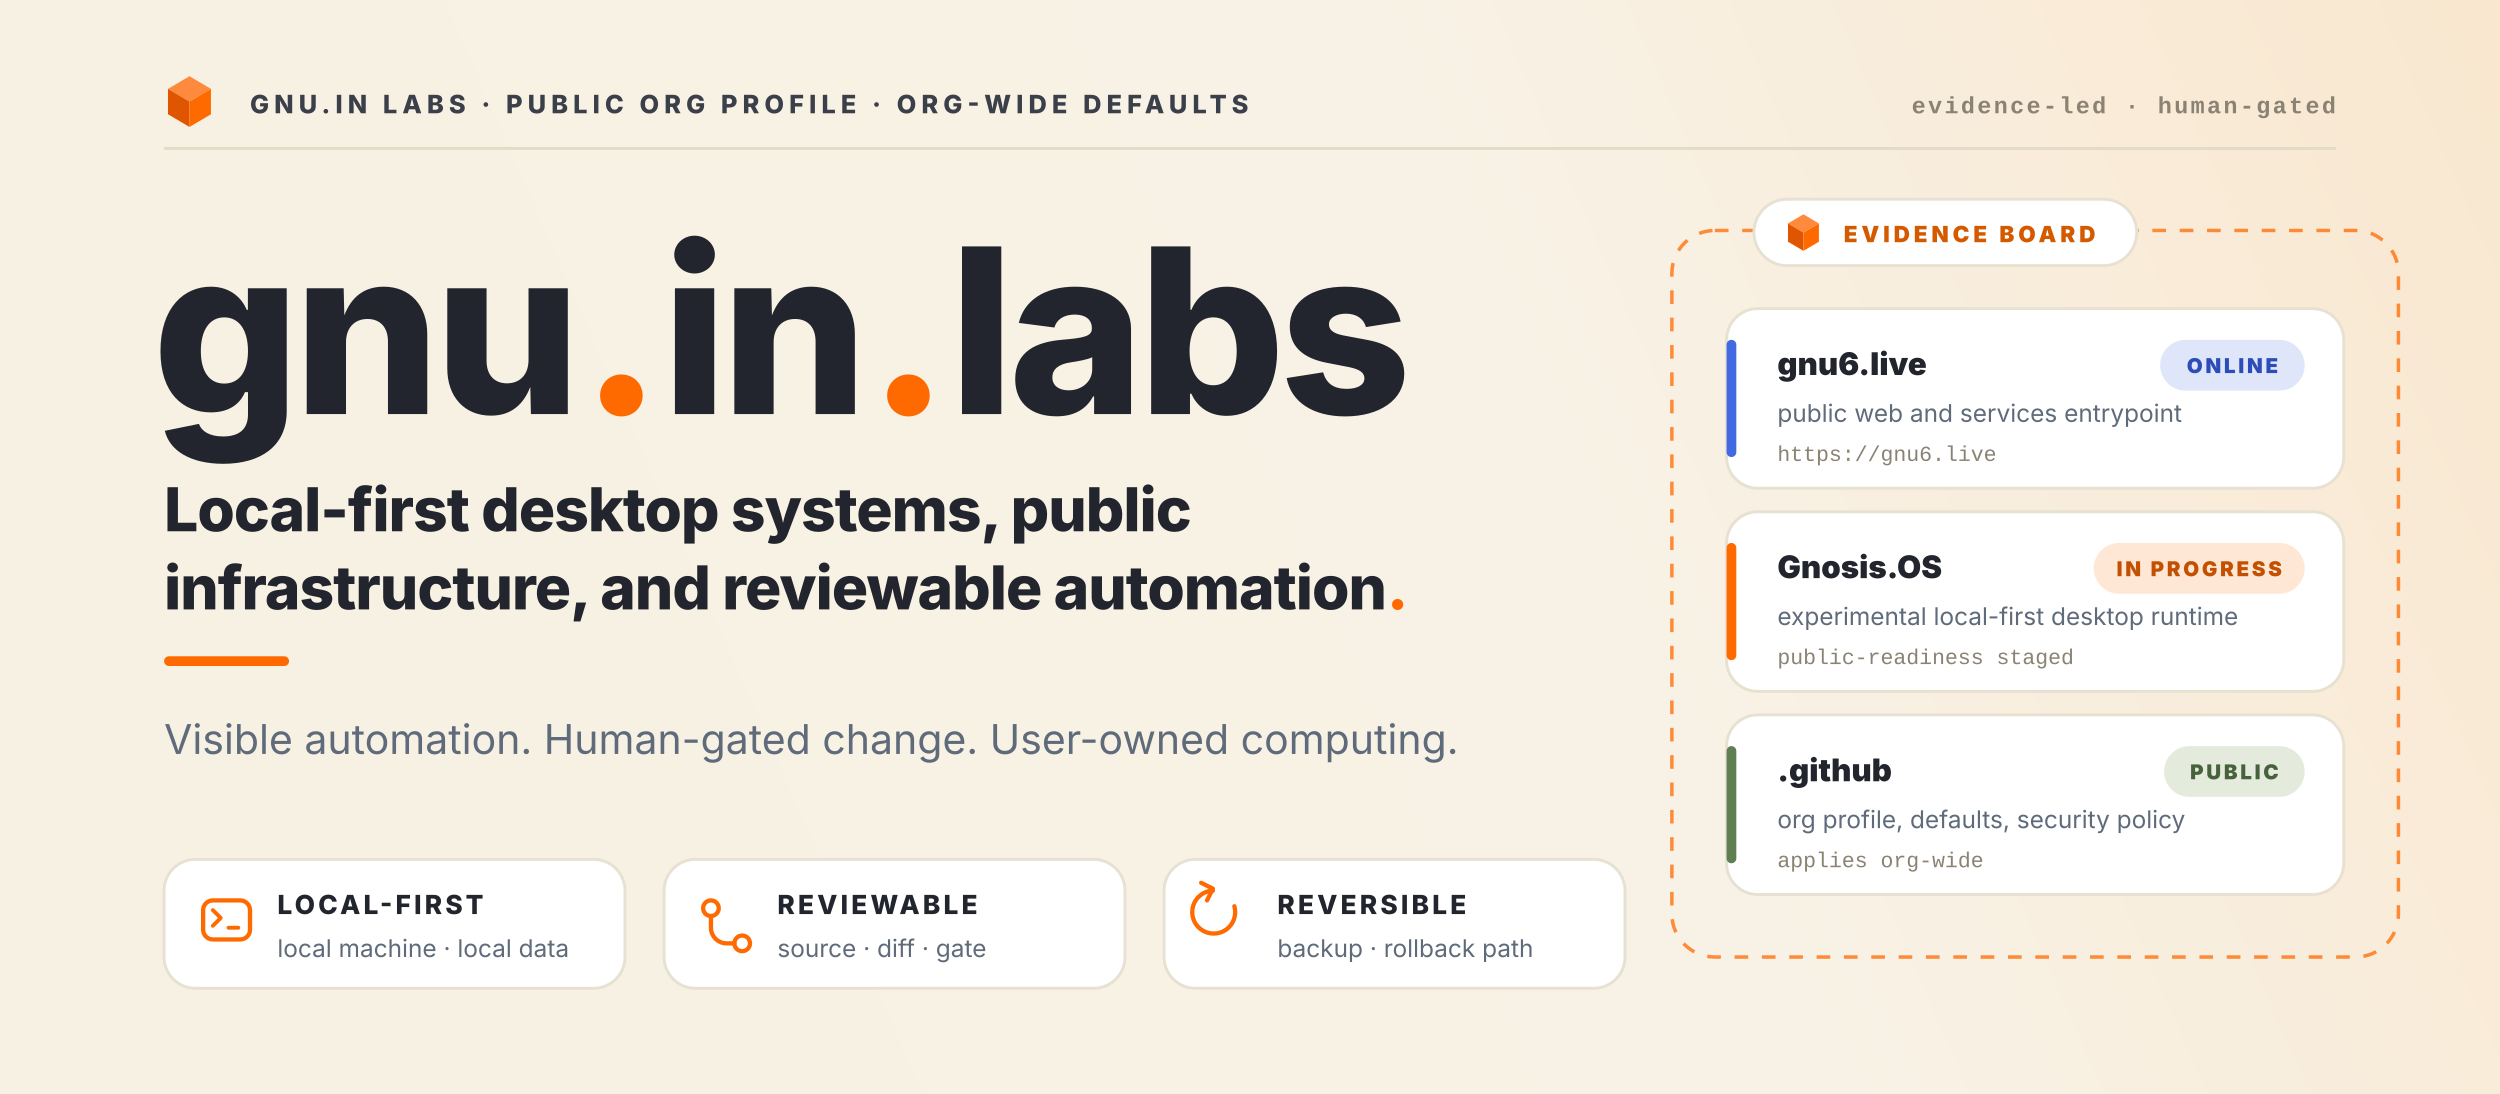
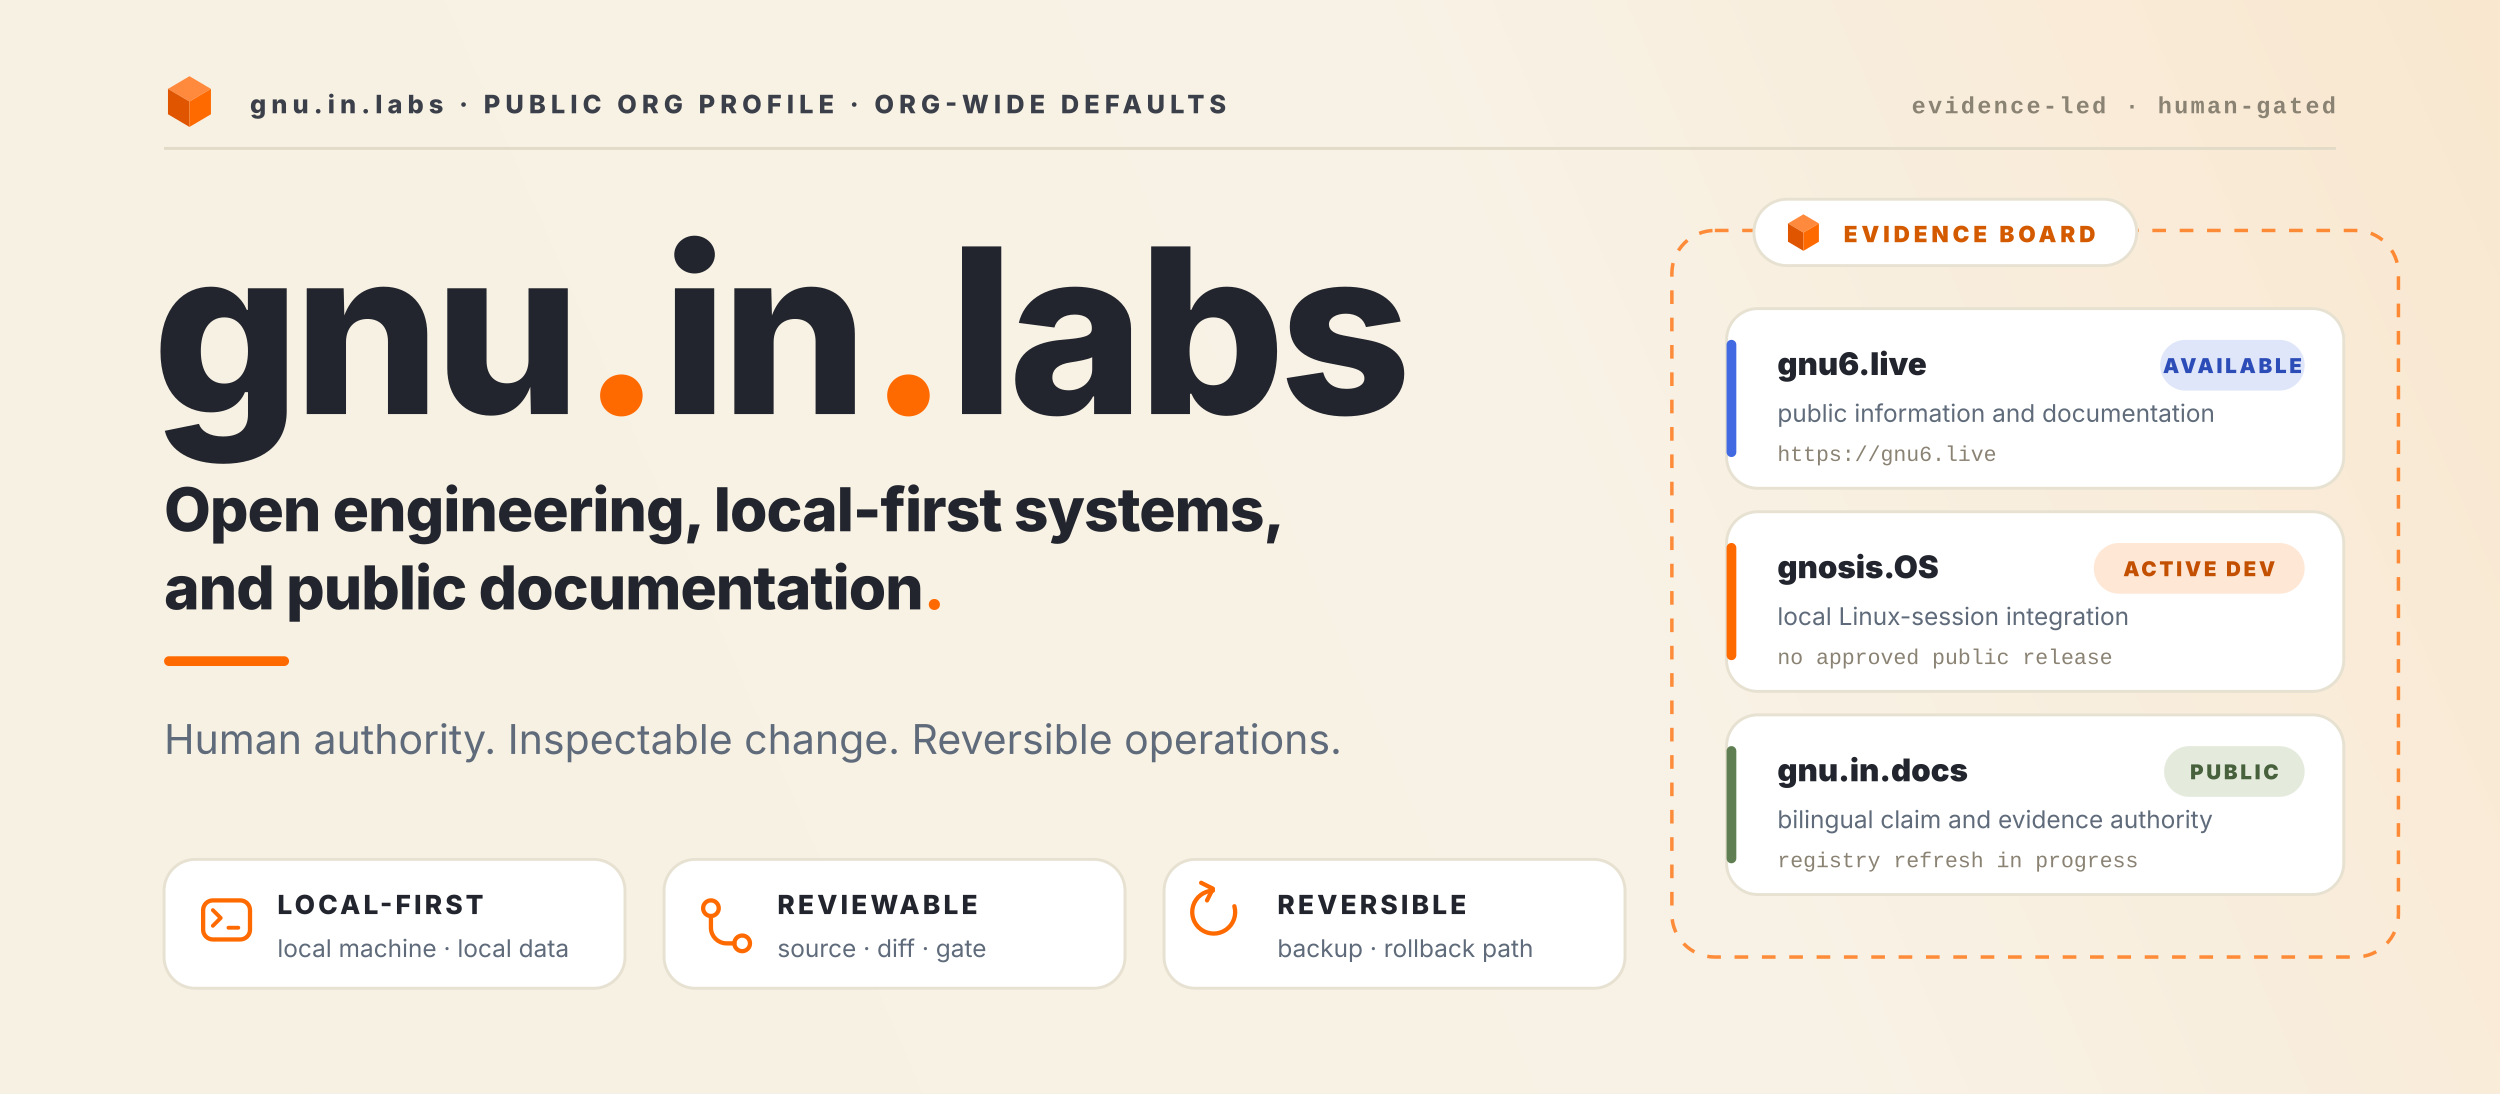
<svg xmlns="http://www.w3.org/2000/svg" width="1280" height="560" viewBox="0 0 1280 560" fill="none" role="img" aria-labelledby="title desc">
  <defs>
    <linearGradient id="paper" x1="0" y1="560" x2="1280" y2="0" gradientUnits="userSpaceOnUse">
      <stop stop-color="#F7F1E3" />
      <stop offset="0.62" stop-color="#F8F2E6" />
      <stop offset="1" stop-color="#F9E7CF" />
    </linearGradient>
  </defs>
  <rect width="1280" height="560" fill="url(#paper)" />
  <g transform="translate(84,38)">
    <polygon points="13,1 24,7.5 13,14 2,7.5" fill="#FF8A3D" />
    <polygon points="2,7.5 13,14 13,27 2,20.5" fill="#E05500" />
    <polygon points="13,14 24,7.5 24,20.5 13,27" fill="#FF6A00" />
  </g>
-   <text x="128" y="58" fill="#3A3F49" font-family="Inter, ui-sans-serif, system-ui, -apple-system, BlinkMacSystemFont, Segoe UI, sans-serif" font-size="13" font-weight="800" letter-spacing="2.6">GNU.IN LABS · PUBLIC ORG PROFILE · ORG-WIDE DEFAULTS</text>
+   <text x="128" y="58" fill="#3A3F49" font-family="Space Grotesk, ui-sans-serif, system-ui, -apple-system, BlinkMacSystemFont, Segoe UI, sans-serif" font-size="13" font-weight="800" letter-spacing="2.6">gnu.in.labs · PUBLIC ORG PROFILE · ORG-WIDE DEFAULTS</text>
  <text x="1196" y="58" text-anchor="end" fill="#8A8273" font-family="IBM Plex Mono, SFMono-Regular, Consolas, Liberation Mono, monospace" font-size="12" font-weight="600" letter-spacing="1.2">evidence-led · human-gated</text>
  <line x1="84" y1="76" x2="1196" y2="76" stroke="#E2DBC8" stroke-width="1.5" />
-   <text x="78" y="212" font-family="Inter, ui-sans-serif, system-ui, -apple-system, BlinkMacSystemFont, Segoe UI, sans-serif" font-size="118" font-weight="800" letter-spacing="-3" fill="#22252D">gnu<tspan fill="#FF6A00">.</tspan>in<tspan fill="#FF6A00">.</tspan>labs</text>
-   <g font-family="Inter, ui-sans-serif, system-ui, -apple-system, BlinkMacSystemFont, Segoe UI, sans-serif">
-     <text x="84" y="272" fill="#22252D" font-size="31" font-weight="800" letter-spacing="-0.5">Local-first desktop systems, public</text>
-     <text x="84" y="312" fill="#22252D" font-size="31" font-weight="800" letter-spacing="-0.5">infrastructure, and reviewable automation<tspan fill="#FF6A00">.</tspan>
+   <text x="78" y="212" font-family="Space Grotesk, ui-sans-serif, system-ui, -apple-system, BlinkMacSystemFont, Segoe UI, sans-serif" font-size="118" font-weight="800" letter-spacing="-3" fill="#22252D">gnu<tspan fill="#FF6A00">.</tspan>in<tspan fill="#FF6A00">.</tspan>labs</text>
+   <g font-family="Space Grotesk, ui-sans-serif, system-ui, -apple-system, BlinkMacSystemFont, Segoe UI, sans-serif">
+     <text x="84" y="272" fill="#22252D" font-size="31" font-weight="800" letter-spacing="-0.5">Open engineering, local-first systems,</text>
+     <text x="84" y="312" fill="#22252D" font-size="31" font-weight="800" letter-spacing="-0.5">and public documentation<tspan fill="#FF6A00">.</tspan>
    </text>
    <rect x="84" y="336" width="64" height="5" rx="2.5" fill="#FF6A00" />
-     <text x="84" y="386" fill="#5F6B7A" font-size="21">Visible automation. Human-gated change. User-owned computing.</text>
+     <text x="84" y="386" fill="#5F6B7A" font-size="21">Human authority. Inspectable change. Reversible operations.</text>
  </g>
-   <g font-family="Inter, ui-sans-serif, system-ui, -apple-system, BlinkMacSystemFont, Segoe UI, sans-serif">
+   <g font-family="Space Grotesk, ui-sans-serif, system-ui, -apple-system, BlinkMacSystemFont, Segoe UI, sans-serif">
    <rect x="84" y="440" width="236" height="66" rx="16" fill="#FFFFFF" stroke="#E7E1D2" stroke-width="1.5" />
    <rect x="104" y="461" width="24" height="20" rx="5" fill="none" stroke="#FF6A00" stroke-width="2.2" />
    <path d="M109 467l4 4 -4 4 M117 476h5" stroke="#FF6A00" stroke-width="2" stroke-linecap="round" stroke-linejoin="round" fill="none" transform="translate(0,-1)" />
    <text x="142" y="468" fill="#22252D" font-size="13.5" font-weight="800" letter-spacing="1.6">LOCAL-FIRST</text>
    <text x="142" y="490" fill="#5F6B7A" font-size="12.5">local machine · local data</text>
    <rect x="340" y="440" width="236" height="66" rx="16" fill="#FFFFFF" stroke="#E7E1D2" stroke-width="1.5" />
    <g stroke="#FF6A00" stroke-width="2.2" fill="none">
      <circle cx="364" cy="465" r="4" />
      <circle cx="380" cy="483" r="4" />
      <path d="M364 469v6a8 8 0 0 0 8 8h4" stroke-linecap="round" />
    </g>
    <text x="398" y="468" fill="#22252D" font-size="13.5" font-weight="800" letter-spacing="1.6">REVIEWABLE</text>
    <text x="398" y="490" fill="#5F6B7A" font-size="12.5">source · diff · gate</text>
    <rect x="596" y="440" width="236" height="66" rx="16" fill="#FFFFFF" stroke="#E7E1D2" stroke-width="1.5" />
    <g stroke="#FF6A00" stroke-width="2.2" fill="none" stroke-linecap="round">
      <path d="M632 464a11 11 0 1 1 -11 -8" />
      <path d="M615 452l6 3 -3 6" stroke-linejoin="round" />
    </g>
    <text x="654" y="468" fill="#22252D" font-size="13.5" font-weight="800" letter-spacing="1.6">REVERSIBLE</text>
    <text x="654" y="490" fill="#5F6B7A" font-size="12.5">backup · rollback path</text>
  </g>
  <rect x="856" y="118" width="372" height="372" rx="22" fill="none" stroke="#FF6A00" stroke-width="1.8" stroke-dasharray="7 7" opacity="0.75" />
  <g>
    <rect x="898" y="102" width="196" height="34" rx="17" fill="#FFFFFF" stroke="#E7E1D2" stroke-width="1.5" />
    <g transform="translate(914,109) scale(0.72)">
      <polygon points="13,1 24,7.5 13,14 2,7.5" fill="#FF8A3D" />
      <polygon points="2,7.5 13,14 13,27 2,20.5" fill="#E05500" />
      <polygon points="13,14 24,7.5 24,20.5 13,27" fill="#FF6A00" />
    </g>
-     <text x="944" y="124" fill="#D45A00" font-family="Inter, ui-sans-serif, system-ui, -apple-system, BlinkMacSystemFont, Segoe UI, sans-serif" font-size="11.5" font-weight="850" letter-spacing="2">EVIDENCE BOARD</text>
+     <text x="944" y="124" fill="#D45A00" font-family="Space Grotesk, ui-sans-serif, system-ui, -apple-system, BlinkMacSystemFont, Segoe UI, sans-serif" font-size="11.5" font-weight="850" letter-spacing="2">EVIDENCE BOARD</text>
  </g>
-   <g font-family="Inter, ui-sans-serif, system-ui, -apple-system, BlinkMacSystemFont, Segoe UI, sans-serif">
+   <g font-family="Space Grotesk, ui-sans-serif, system-ui, -apple-system, BlinkMacSystemFont, Segoe UI, sans-serif">
    <rect x="884" y="158" width="316" height="92" rx="16" fill="#FFFFFF" stroke="#E7E1D2" stroke-width="1.5" />
    <rect x="884" y="174" width="5" height="60" rx="2.5" fill="#4169E1" />
    <text x="910" y="192" fill="#22252D" font-size="16" font-weight="850">gnu6.live</text>
    <rect x="1106" y="174" width="74" height="26" rx="13" fill="#DFE6F9" />
-     <text x="1143" y="191" text-anchor="middle" fill="#2C4CB8" font-size="10.5" font-weight="850" letter-spacing="1.4">ONLINE</text>
-     <text x="910" y="216" fill="#5F6B7A" font-size="12.5">public web and services entrypoint</text>
+     <text x="1143" y="191" text-anchor="middle" fill="#2C4CB8" font-size="10.5" font-weight="850" letter-spacing="1.4">AVAILABLE</text>
+     <text x="910" y="216" fill="#5F6B7A" font-size="12.5">public information and documentation</text>
    <text x="910" y="236" fill="#8A8273" font-family="IBM Plex Mono, SFMono-Regular, Consolas, Liberation Mono, monospace" font-size="11">https://gnu6.live</text>
    <rect x="884" y="262" width="316" height="92" rx="16" fill="#FFFFFF" stroke="#E7E1D2" stroke-width="1.5" />
    <rect x="884" y="278" width="5" height="60" rx="2.5" fill="#FF6A00" />
-     <text x="910" y="296" fill="#22252D" font-size="16" font-weight="850">Gnosis.OS</text>
+     <text x="910" y="296" fill="#22252D" font-size="16" font-weight="850">gnosis.OS</text>
    <rect x="1072" y="278" width="108" height="26" rx="13" fill="#FFE7D6" />
-     <text x="1126" y="295" text-anchor="middle" fill="#C35000" font-size="10.5" font-weight="850" letter-spacing="1.4">IN PROGRESS</text>
-     <text x="910" y="320" fill="#5F6B7A" font-size="12.5">experimental local-first desktop runtime</text>
-     <text x="910" y="340" fill="#8A8273" font-family="IBM Plex Mono, SFMono-Regular, Consolas, Liberation Mono, monospace" font-size="11">public-readiness staged</text>
+     <text x="1126" y="295" text-anchor="middle" fill="#C35000" font-size="10.5" font-weight="850" letter-spacing="1.4">ACTIVE DEV</text>
+     <text x="910" y="320" fill="#5F6B7A" font-size="12.5">local Linux-session integration</text>
+     <text x="910" y="340" fill="#8A8273" font-family="IBM Plex Mono, SFMono-Regular, Consolas, Liberation Mono, monospace" font-size="11">no approved public release</text>
    <rect x="884" y="366" width="316" height="92" rx="16" fill="#FFFFFF" stroke="#E7E1D2" stroke-width="1.5" />
    <rect x="884" y="382" width="5" height="60" rx="2.5" fill="#5F7F52" />
-     <text x="910" y="400" fill="#22252D" font-size="16" font-weight="850">.github</text>
+     <text x="910" y="400" fill="#22252D" font-size="16" font-weight="850">gnu.in.docs</text>
    <rect x="1108" y="382" width="72" height="26" rx="13" fill="#E4EBDD" />
    <text x="1144" y="399" text-anchor="middle" fill="#47613C" font-size="10.5" font-weight="850" letter-spacing="1.4">PUBLIC</text>
-     <text x="910" y="424" fill="#5F6B7A" font-size="12.5">org profile, defaults, security policy</text>
-     <text x="910" y="444" fill="#8A8273" font-family="IBM Plex Mono, SFMono-Regular, Consolas, Liberation Mono, monospace" font-size="11">applies org-wide</text>
+     <text x="910" y="424" fill="#5F6B7A" font-size="12.5">bilingual claim and evidence authority</text>
+     <text x="910" y="444" fill="#8A8273" font-family="IBM Plex Mono, SFMono-Regular, Consolas, Liberation Mono, monospace" font-size="11">registry refresh in progress</text>
  </g>
</svg>
